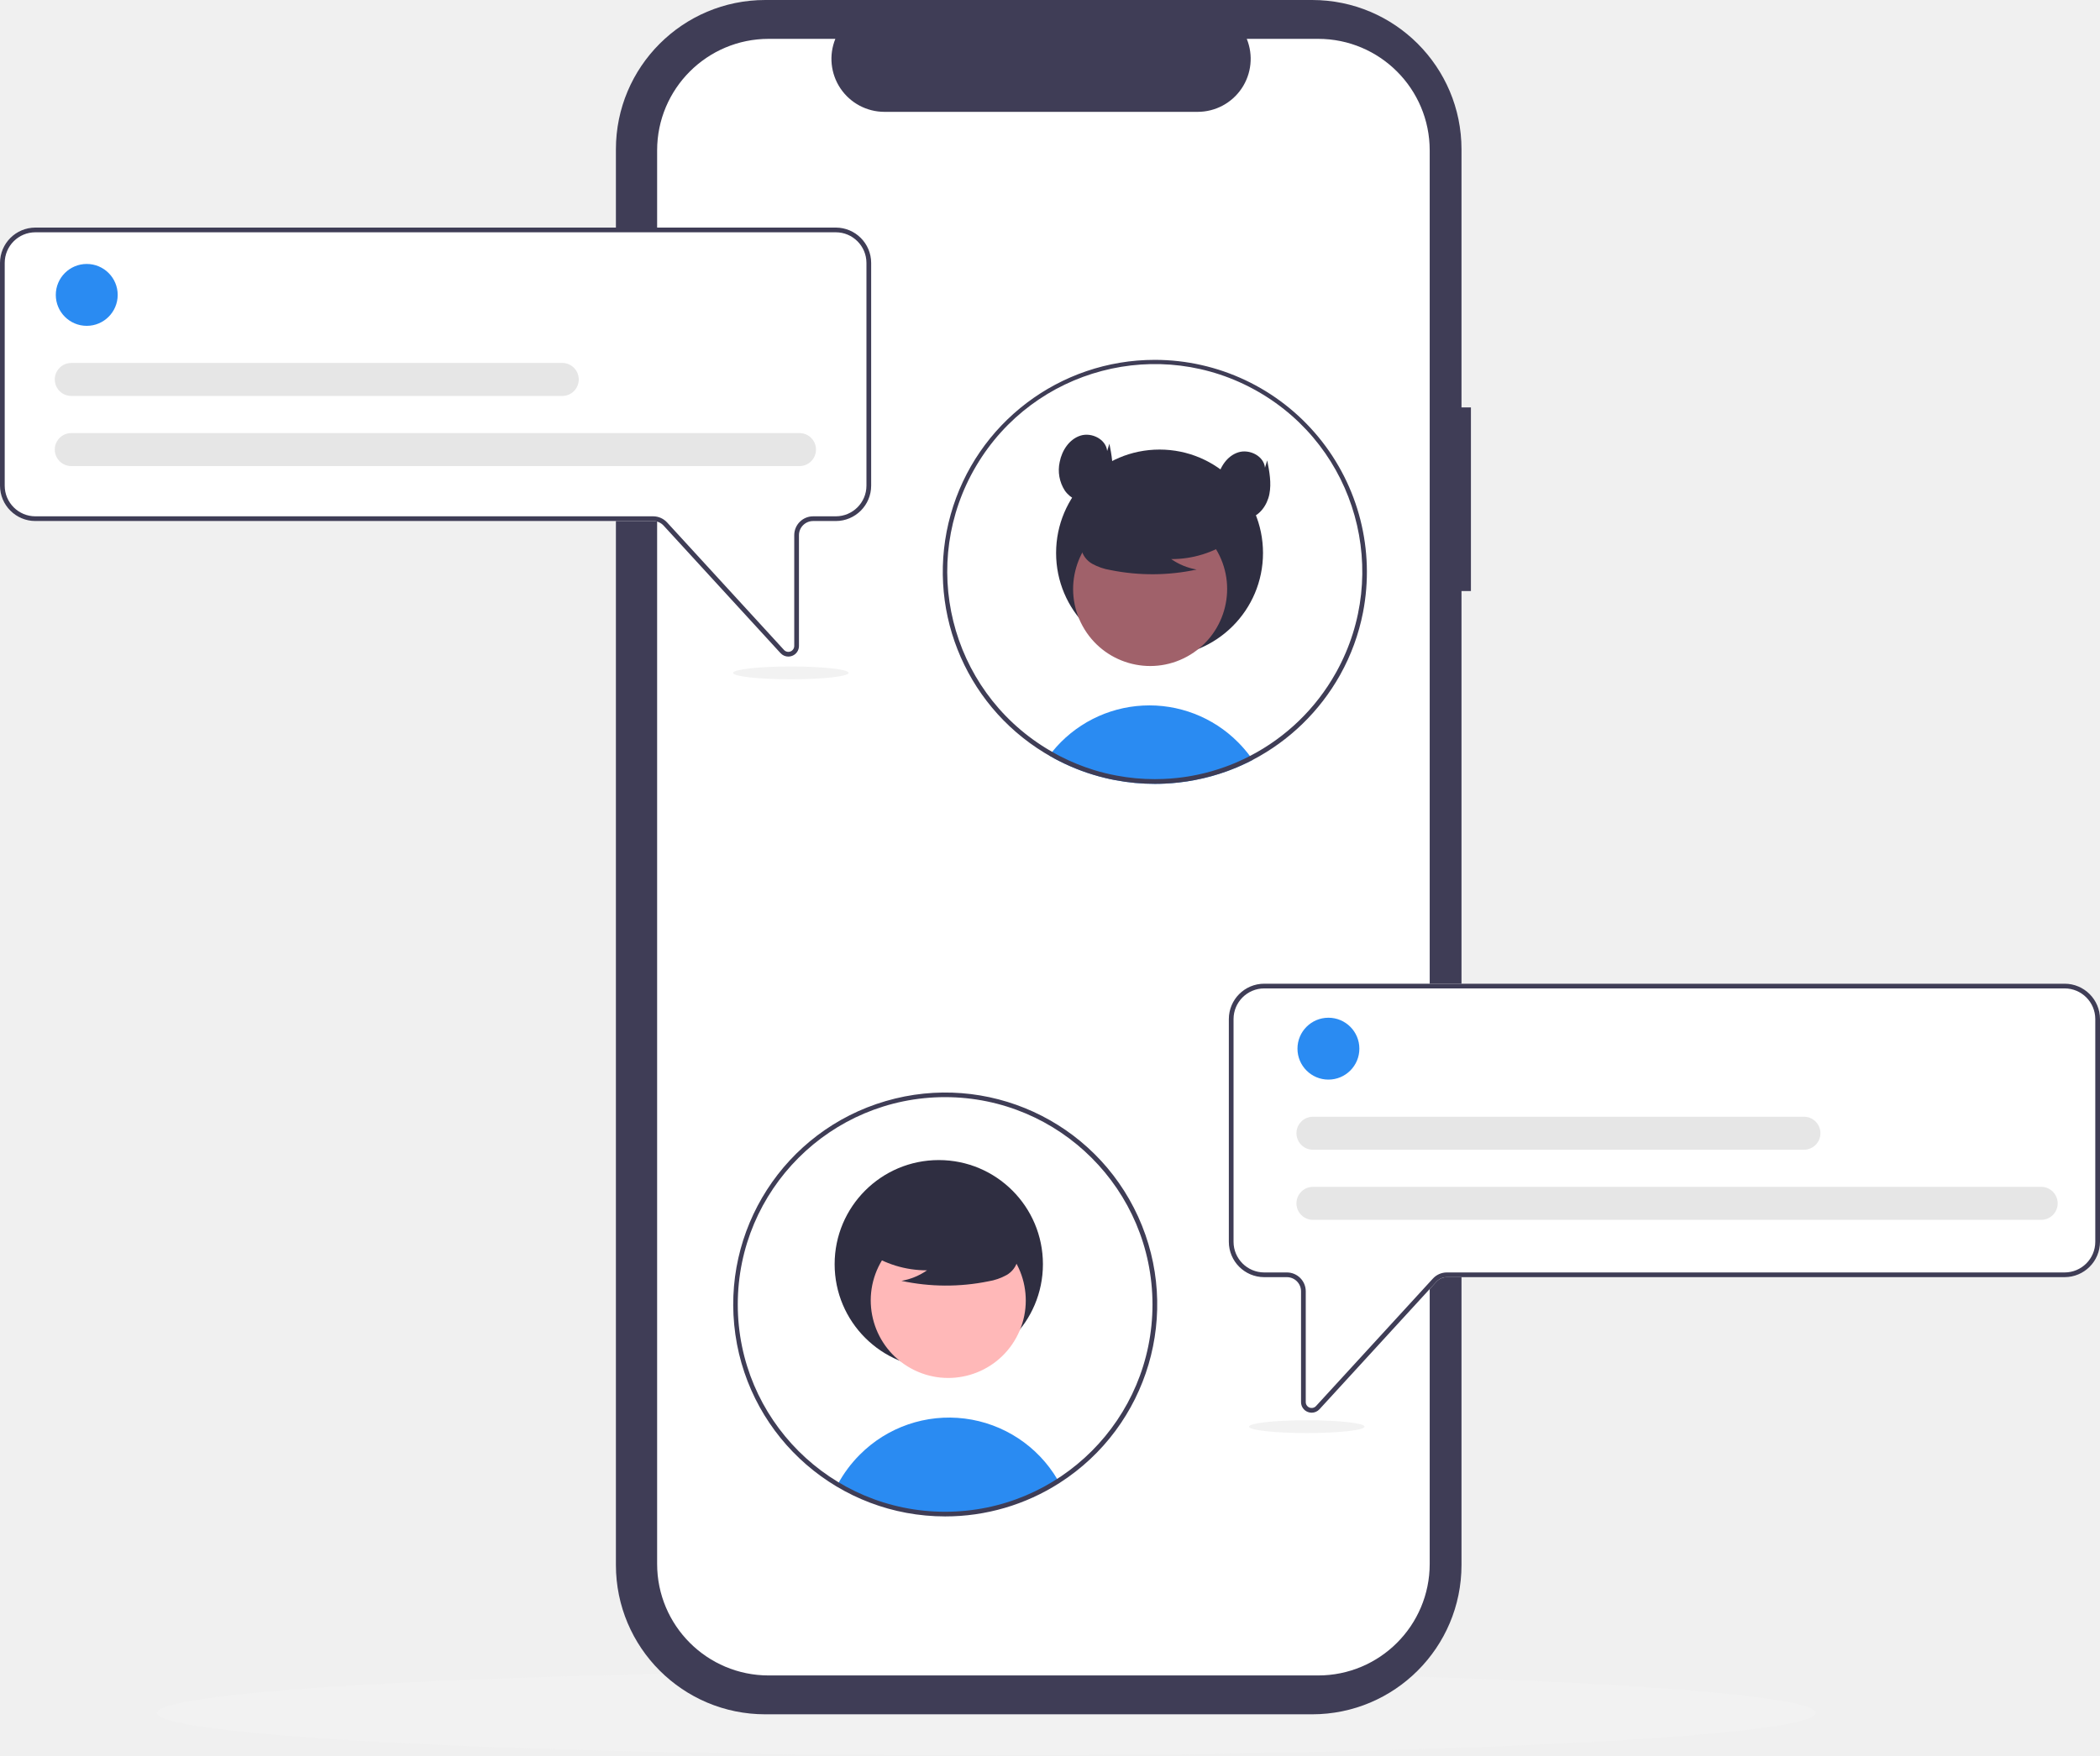
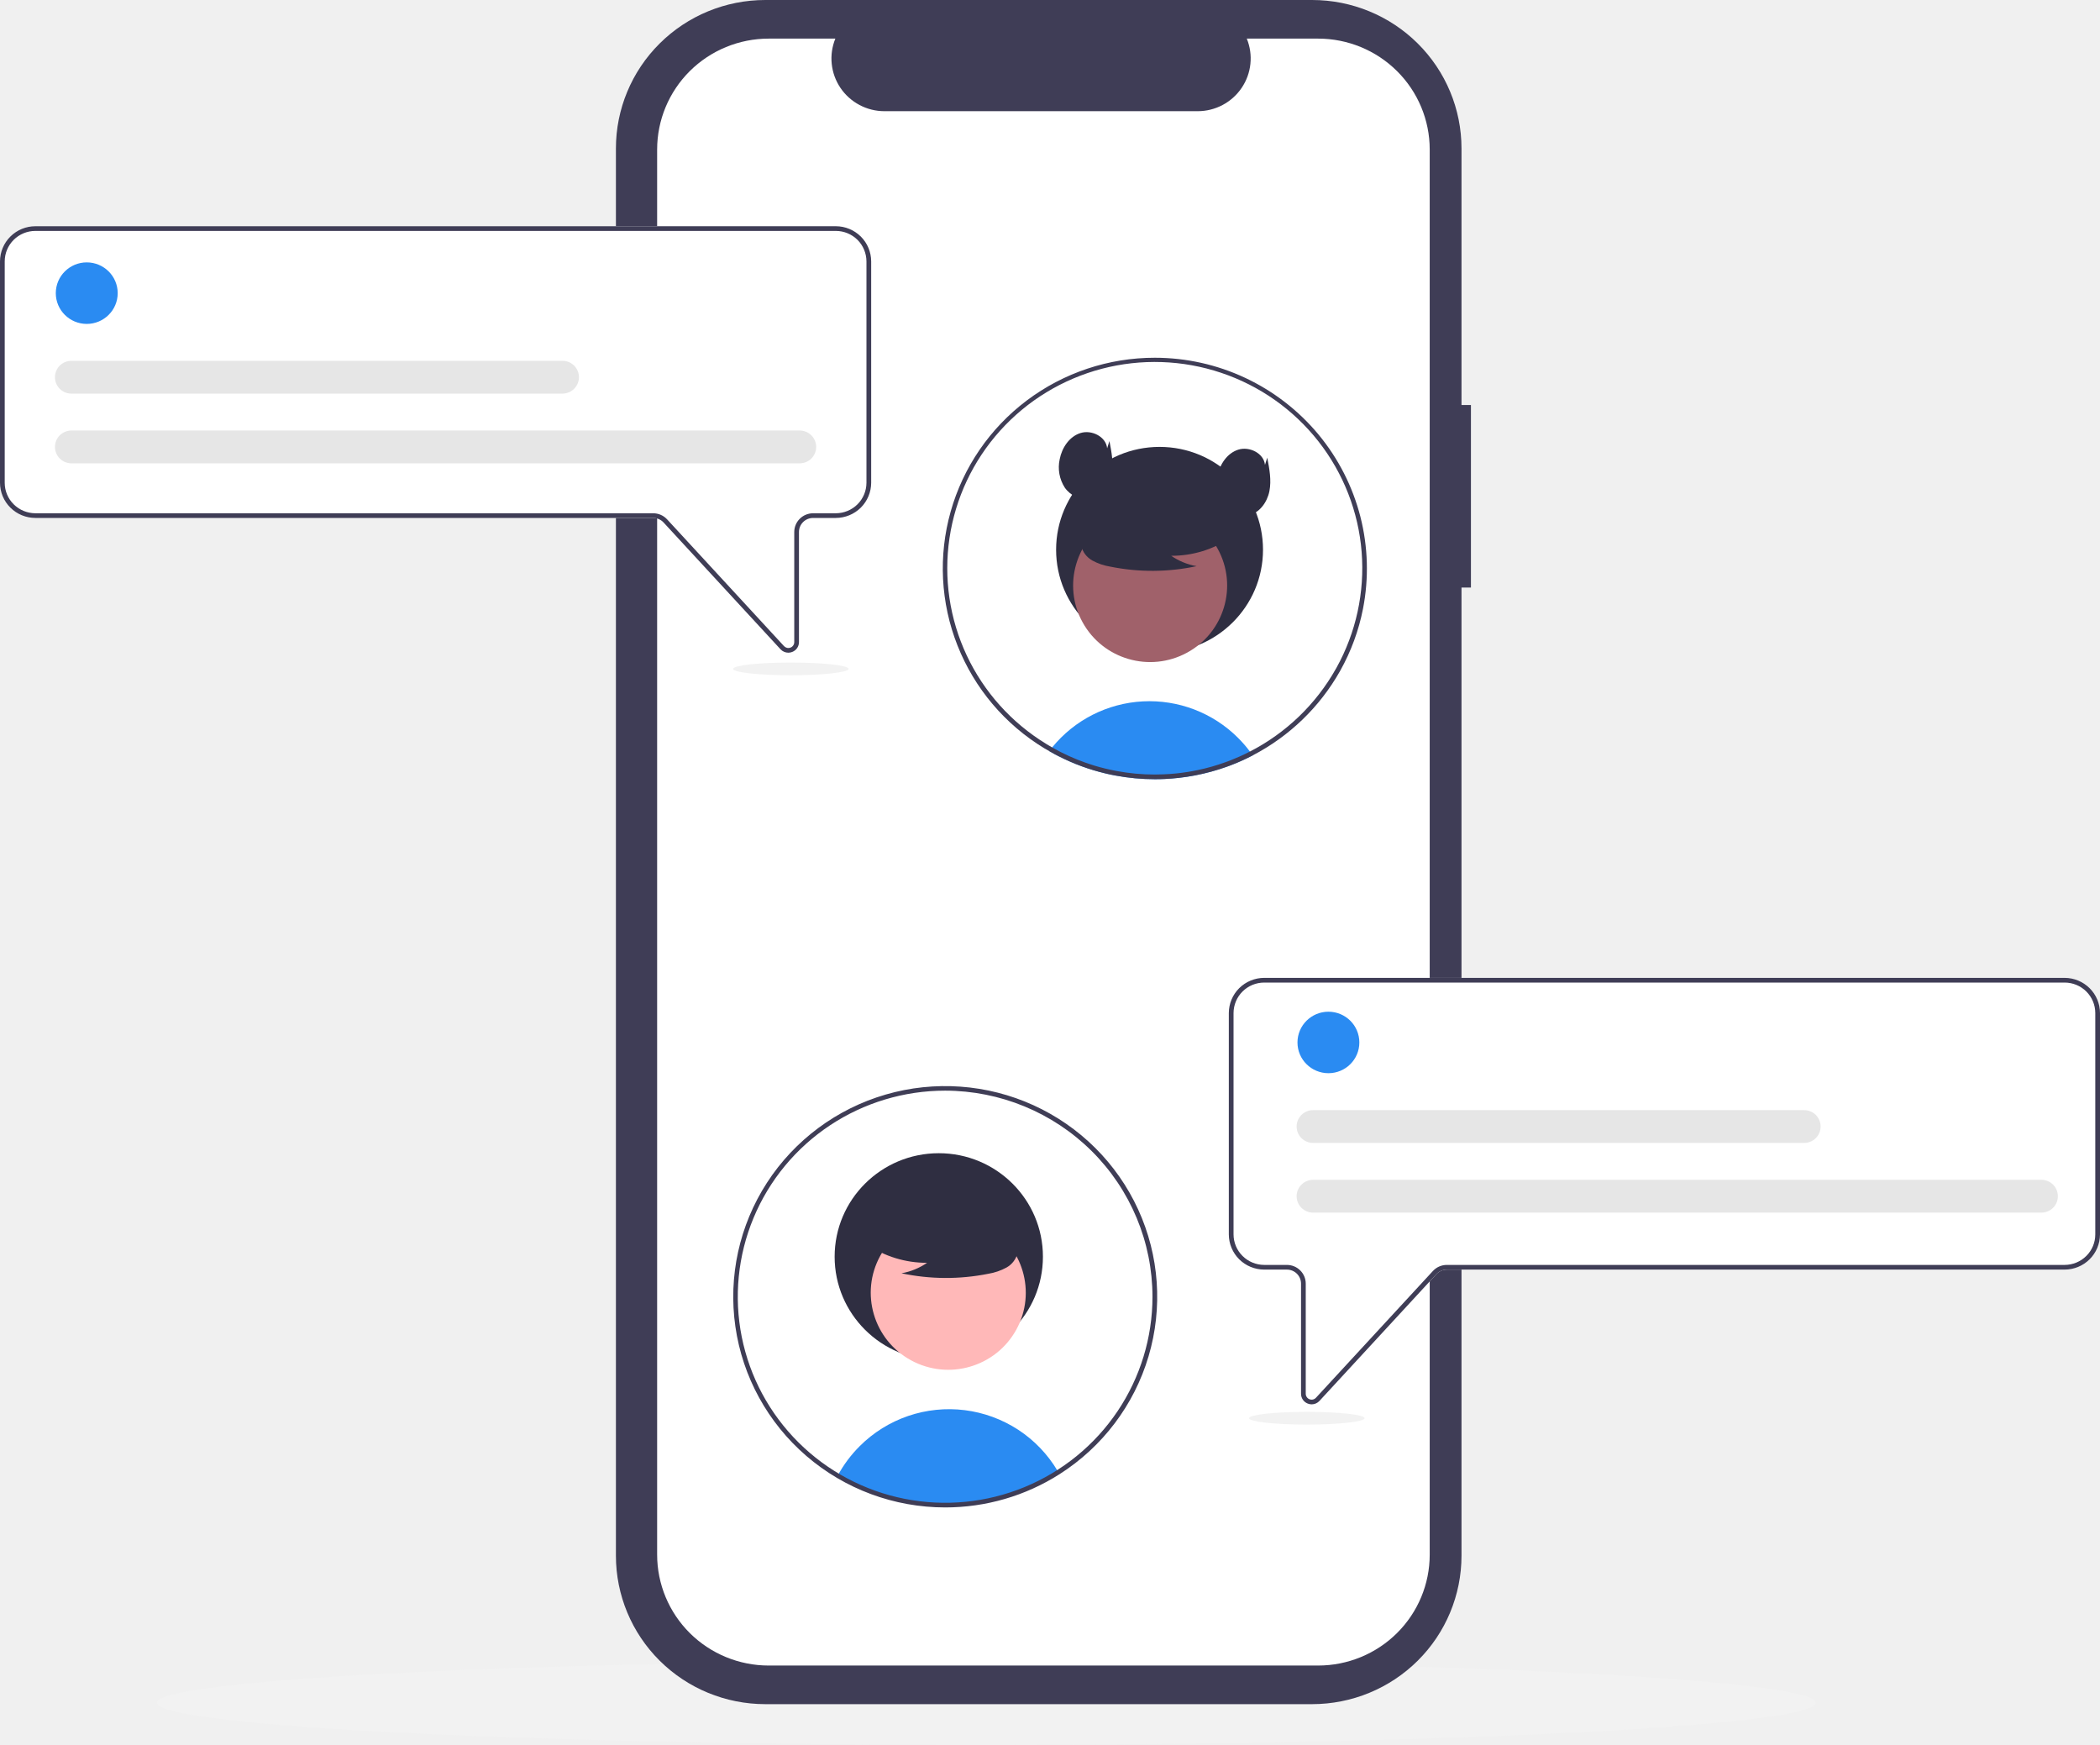
- <svg xmlns="http://www.w3.org/2000/svg" data-name="Layer 1" width="891.295" height="745.194" viewBox="0 0 891.295 745.194">
-   <ellipse cx="418.644" cy="727.194" rx="352" ry="18" fill="#f2f2f2" />
-   <path d="M778.65,250.35h-3.999V140.805a63.402,63.402,0,0,0-63.402-63.402H479.162a63.402,63.402,0,0,0-63.402,63.402v600.974a63.402,63.402,0,0,0,63.402,63.402H711.249a63.402,63.402,0,0,0,63.402-63.402V328.326h3.999Z" transform="translate(-154.3525 -77.40283)" fill="#3f3d56" />
-   <path d="M761.156,141.247v600.09a47.351,47.351,0,0,1-47.35,47.35h-233.2a47.351,47.351,0,0,1-47.35-47.35v-600.09a47.351,47.351,0,0,1,47.35-47.35h28.29a22.507,22.507,0,0,0,20.83,30.99h132.96a22.507,22.507,0,0,0,20.83-30.99h30.29A47.351,47.351,0,0,1,761.156,141.247Z" transform="translate(-154.3525 -77.40283)" fill="#fff" />
-   <path d="M686.03,400.003q-2.325,1.215-4.73,2.3-2.19.99-4.45,1.86c-.55.21-1.11.42-1.67.63a89.528,89.528,0,0,1-13.6,3.75q-3.435.675-6.96,1.06-2.91.33-5.88.47c-1.41.07-2.82.1-4.24.1a89.841,89.841,0,0,1-16.76-1.57c-1.44-.26-2.85-.57-4.26-.91a88.778,88.778,0,0,1-19.67-7.26c-.56-.28-1.12-.58-1.68-.87-.83-.44-1.64-.9-2.45-1.38.39-.54.81-1.07,1.24-1.59a53.034,53.034,0,0,1,78.87-4.1,54.277,54.277,0,0,1,5.06,5.86C685.26,398.893,685.65,399.443,686.03,400.003Z" transform="translate(-154.3525 -77.40283)" fill="#2a8bf2" />
-   <circle cx="492.143" cy="234.764" r="43.91" fill="#2f2e41" />
-   <circle cx="642.499" cy="327.462" r="32.681" transform="translate(-232.6876 270.9066) rotate(-28.66315)" fill="#a0616a" />
-   <path d="M676.839,306.906a44.448,44.448,0,0,1-25.402,7.85,27.238,27.238,0,0,0,10.796,4.442,89.628,89.628,0,0,1-36.61.206,23.694,23.694,0,0,1-7.664-2.632,9.699,9.699,0,0,1-4.731-6.327c-.803-4.589,2.772-8.757,6.488-11.567a47.858,47.858,0,0,1,40.217-8.036c4.492,1.161,8.993,3.123,11.911,6.731s3.782,9.17,1.002,12.885Z" transform="translate(-154.3525 -77.40283)" fill="#2f2e41" />
-   <path d="M644.5,230.173a89.987,89.987,0,0,0-46.84,166.83l.58.34q.72.435,1.44.84c.81.48,1.62.94,2.45,1.38.56.29,1.12.59,1.68.87a88.778,88.778,0,0,0,19.67,7.26c1.41.34,2.82.65,4.26.91a89.841,89.841,0,0,0,16.76,1.57c1.42,0,2.83-.03,4.24-.1q2.97-.135,5.88-.47,3.525-.39,6.96-1.06a89.528,89.528,0,0,0,13.6-3.75c.56-.21,1.12-.42,1.67-.63q2.265-.87,4.45-1.86,2.4-1.08,4.73-2.3a90.792,90.792,0,0,0,37.04-35.97c.04-.08.09-.16.13-.24a89.306,89.306,0,0,0,9.65-26.41,90.051,90.051,0,0,0-88.35-107.21Zm77.06,132.45c-.08.14-.15.28-.23.41a88.172,88.172,0,0,1-36.48,35.32q-2.295,1.2-4.67,2.25c-1.31.59-2.65,1.15-4,1.67-.57.22-1.15.44-1.73.64a85.721,85.721,0,0,1-11.73,3.36,84.695,84.695,0,0,1-8.95,1.41c-1.85.2-3.73.34-5.62.41-1.21.05-2.43.08-3.65.08a86.762,86.762,0,0,1-16.22-1.51,85.625,85.625,0,0,1-9.63-2.36,88.466,88.466,0,0,1-13.99-5.67c-.52-.27-1.04-.54-1.55-.82-.73-.39-1.47-.79-2.19-1.22-.54-.3-1.08-.62-1.61-.94-.31-.18-.62-.37-.93-.56a88.069,88.069,0,1,1,123.18-32.47Z" transform="translate(-154.3525 -77.40283)" fill="#3f3d56" />
-   <path d="M624.26,268.863c-.472-4.968-6.558-8.026-11.318-6.526s-7.884,6.293-8.829,11.193a16.057,16.057,0,0,0,2.165,12.122c2.406,3.462,6.827,5.623,10.95,4.744,4.707-1.003,7.968-5.6,8.901-10.321s.007-9.589-.919-14.312Z" transform="translate(-154.3525 -77.40283)" fill="#2f2e41" />
-   <path d="M691.242,275.96c-.472-4.968-6.559-8.026-11.318-6.526s-7.884,6.293-8.829,11.193a16.057,16.057,0,0,0,2.165,12.122c2.406,3.462,6.827,5.623,10.95,4.744,4.707-1.003,7.968-5.6,8.901-10.321s.007-9.589-.919-14.312Z" transform="translate(-154.3525 -77.40283)" fill="#2f2e41" />
-   <path d="M488.936,356.142a4.475,4.475,0,0,1-3.307-1.464L436.008,300.544a6.02,6.02,0,0,0-4.426-1.947H169.362a15.026,15.026,0,0,1-15.009-15.009V189.025a15.026,15.026,0,0,1,15.009-15.009H509.087A15.026,15.026,0,0,1,524.096,189.025v94.562A15.026,15.026,0,0,1,509.087,298.597h-9.631a6.012,6.012,0,0,0-6.005,6.005v47.033a4.474,4.474,0,0,1-2.87,4.196A4.526,4.526,0,0,1,488.936,356.142Z" transform="translate(-154.3525 -77.40283)" fill="#fff" />
-   <path d="M488.936,356.142a4.475,4.475,0,0,1-3.307-1.464L436.008,300.544a6.02,6.02,0,0,0-4.426-1.947H169.362a15.026,15.026,0,0,1-15.009-15.009V189.025a15.026,15.026,0,0,1,15.009-15.009H509.087A15.026,15.026,0,0,1,524.096,189.025v94.562A15.026,15.026,0,0,1,509.087,298.597h-9.631a6.012,6.012,0,0,0-6.005,6.005v47.033a4.474,4.474,0,0,1-2.87,4.196A4.526,4.526,0,0,1,488.936,356.142ZM169.362,176.016A13.024,13.024,0,0,0,156.353,189.025v94.562a13.024,13.024,0,0,0,13.009,13.009H431.581a8.024,8.024,0,0,1,5.9,2.596l49.622,54.133a2.503,2.503,0,0,0,4.347-1.691v-47.033a8.014,8.014,0,0,1,8.005-8.005H509.087a13.024,13.024,0,0,0,13.009-13.009V189.025A13.024,13.024,0,0,0,509.087,176.016Z" transform="translate(-154.3525 -77.40283)" fill="#3f3d56" />
-   <circle cx="36.816" cy="125.193" r="13.134" fill="#2a8bf2" />
-   <path d="M493.764,275.269H184.684a7.005,7.005,0,1,1,0-14.009H493.764a7.005,7.005,0,0,1,0,14.009Z" transform="translate(-154.3525 -77.40283)" fill="#e6e6e6" />
-   <path d="M393.073,245.5H184.684a7.005,7.005,0,1,1,0-14.009H393.073a7.005,7.005,0,0,1,0,14.009Z" transform="translate(-154.3525 -77.40283)" fill="#e6e6e6" />
-   <path d="M709.419,676.831a4.474,4.474,0,0,1-2.87-4.196v-47.033a6.012,6.012,0,0,0-6.005-6.005H690.913a15.026,15.026,0,0,1-15.009-15.009V510.025A15.026,15.026,0,0,1,690.913,495.016H1030.638a15.026,15.026,0,0,1,15.009,15.009v94.562a15.026,15.026,0,0,1-15.009,15.009H768.419a6.02,6.02,0,0,0-4.426,1.947l-49.622,54.133a4.475,4.475,0,0,1-3.307,1.464A4.526,4.526,0,0,1,709.419,676.831Z" transform="translate(-154.3525 -77.40283)" fill="#fff" />
-   <path d="M709.419,676.831a4.474,4.474,0,0,1-2.87-4.196v-47.033a6.012,6.012,0,0,0-6.005-6.005H690.913a15.026,15.026,0,0,1-15.009-15.009V510.025A15.026,15.026,0,0,1,690.913,495.016H1030.638a15.026,15.026,0,0,1,15.009,15.009v94.562a15.026,15.026,0,0,1-15.009,15.009H768.419a6.02,6.02,0,0,0-4.426,1.947l-49.622,54.133a4.475,4.475,0,0,1-3.307,1.464A4.526,4.526,0,0,1,709.419,676.831ZM690.913,497.016A13.024,13.024,0,0,0,677.904,510.025v94.562A13.024,13.024,0,0,0,690.913,617.597h9.631a8.014,8.014,0,0,1,8.005,8.005v47.033a2.503,2.503,0,0,0,4.347,1.691l49.622-54.133a8.024,8.024,0,0,1,5.9-2.596h262.22a13.024,13.024,0,0,0,13.009-13.009V510.025a13.024,13.024,0,0,0-13.009-13.009Z" transform="translate(-154.3525 -77.40283)" fill="#3f3d56" />
-   <path d="M603.53,706.113a89.069,89.069,0,0,1-93.65,1.49,54.129,54.129,0,0,1,9.4-12.65,53.433,53.433,0,0,1,83.91,10.57C603.3,705.713,603.42,705.913,603.53,706.113Z" transform="translate(-154.3525 -77.40283)" fill="#2a8bf2" />
-   <circle cx="398.443" cy="536.688" r="44.202" fill="#2f2e41" />
-   <circle cx="556.819" cy="629.489" r="32.898" transform="translate(-416.965 738.7288) rotate(-61.33685)" fill="#ffb8b8" />
-   <path d="M522.25,608.796a44.744,44.744,0,0,0,25.571,7.902,27.419,27.419,0,0,1-10.868,4.471,90.223,90.223,0,0,0,36.853.207,23.852,23.852,0,0,0,7.715-2.65,9.764,9.764,0,0,0,4.762-6.369c.809-4.619-2.791-8.816-6.531-11.644a48.176,48.176,0,0,0-40.484-8.09c-4.522,1.169-9.053,3.144-11.99,6.776s-3.807,9.231-1.009,12.971Z" transform="translate(-154.3525 -77.40283)" fill="#2f2e41" />
-   <path d="M555.5,721.173a89.972,89.972,0,1,1,48.571-14.219A89.88,89.88,0,0,1,555.5,721.173Zm0-178a88.008,88.008,0,1,0,88,88A88.1,88.1,0,0,0,555.5,543.173Z" transform="translate(-154.3525 -77.40283)" fill="#3f3d56" />
-   <circle cx="563.816" cy="445.193" r="13.134" fill="#2a8bf2" />
-   <path d="M1020.764,595.269H711.684a7.005,7.005,0,1,1,0-14.009h309.08a7.005,7.005,0,0,1,0,14.009Z" transform="translate(-154.3525 -77.40283)" fill="#e6e6e6" />
-   <path d="M920.073,565.5H711.684a7.005,7.005,0,1,1,0-14.009H920.073a7.005,7.005,0,0,1,0,14.009Z" transform="translate(-154.3525 -77.40283)" fill="#e6e6e6" />
-   <ellipse cx="554.644" cy="605.661" rx="24.504" ry="2.72" fill="#f2f2f2" />
-   <ellipse cx="335.644" cy="285.661" rx="24.504" ry="2.72" fill="#f2f2f2" />
+ <svg width="65" height="54" viewBox="0 0 65 54" fill="none">
+   <g id="UndrawChat" clipPath="url(#clip0_113:636)">
+     <path id="Bottom" d="M30.531 54C44.708 54 56.201 53.416 56.201 52.696C56.201 51.975 44.708 51.391 30.531 51.391C16.353 51.391 4.86 51.975 4.86 52.696C4.86 53.416 16.353 54 30.531 54Z" fill="#F2F2F2" />
+     <g id="PhoneFrame">
+       <path id="Vector" d="M45.529 12.533H45.237V4.594C45.237 3.376 44.75 2.207 43.883 1.346C43.016 0.484 41.839 1.34532e-06 40.613 0H23.688C22.461 -2.30624e-06 21.285 0.484 20.418 1.346C19.551 2.207 19.064 3.376 19.064 4.594V48.144C19.064 49.362 19.551 50.531 20.418 51.392C21.285 52.254 22.461 52.738 23.688 52.738H40.613C41.839 52.738 43.016 52.254 43.883 51.392C44.75 50.531 45.237 49.362 45.237 48.144V18.183H45.529L45.529 12.533Z" fill="#3F3D56" />
+       <path id="Vector_2" d="M44.253 4.627V48.112C44.253 49.022 43.889 49.894 43.241 50.538C42.594 51.181 41.715 51.543 40.8 51.543H23.793C22.877 51.543 21.999 51.181 21.351 50.538C20.704 49.894 20.34 49.022 20.34 48.112V4.627C20.34 3.716 20.704 2.844 21.351 2.2C21.999 1.557 22.877 1.195 23.793 1.195H25.856C25.755 1.443 25.716 1.711 25.744 1.977C25.771 2.243 25.864 2.498 26.014 2.72C26.164 2.942 26.367 3.123 26.604 3.249C26.841 3.375 27.106 3.441 27.375 3.441H37.072C37.34 3.441 37.605 3.375 37.843 3.249C38.08 3.123 38.282 2.942 38.432 2.72C38.583 2.498 38.675 2.243 38.703 1.977C38.731 1.711 38.692 1.443 38.591 1.195H40.8C41.715 1.195 42.594 1.557 43.241 2.2C43.889 2.844 44.253 3.716 44.253 4.627V4.627Z" fill="white" />
+     </g>
+     <g id="TopPerson">
+       <path id="Vector_3" d="M38.774 23.377C38.661 23.436 38.546 23.491 38.429 23.544C38.322 23.591 38.214 23.636 38.105 23.678C38.064 23.694 38.024 23.709 37.983 23.724C37.66 23.84 37.328 23.931 36.991 23.996C36.824 24.029 36.655 24.054 36.483 24.073C36.342 24.089 36.199 24.1 36.054 24.107C35.952 24.112 35.849 24.114 35.745 24.114C35.335 24.114 34.926 24.076 34.523 24C34.418 23.981 34.315 23.959 34.212 23.934C33.715 23.816 33.233 23.639 32.778 23.408C32.737 23.388 32.696 23.366 32.655 23.345C32.595 23.313 32.536 23.28 32.477 23.245C32.505 23.206 32.536 23.168 32.567 23.13C32.908 22.71 33.335 22.366 33.819 22.12C34.303 21.875 34.834 21.733 35.376 21.705C35.919 21.677 36.462 21.763 36.968 21.957C37.475 22.152 37.936 22.45 38.319 22.833C38.452 22.965 38.575 23.107 38.688 23.258C38.718 23.297 38.746 23.336 38.774 23.377Z" fill="#2A8BF2" />
+       <path id="Vector_4" d="M35.891 20.194C37.659 20.194 39.093 18.769 39.093 17.012C39.093 15.255 37.659 13.83 35.891 13.83C34.122 13.83 32.689 15.255 32.689 17.012C32.689 18.769 34.122 20.194 35.891 20.194Z" fill="#2F2E41" />
+       <path id="Vector_5" d="M36.742 20.198C37.898 19.571 38.322 18.132 37.691 16.984C37.059 15.837 35.611 15.415 34.456 16.042C33.301 16.67 32.877 18.109 33.508 19.256C34.139 20.404 35.587 20.826 36.742 20.198Z" fill="#A0616A" />
+       <path id="Vector_6" d="M38.104 16.631C37.559 17.004 36.913 17.202 36.251 17.2C36.487 17.362 36.756 17.472 37.038 17.521C36.159 17.709 35.25 17.714 34.369 17.536C34.173 17.505 33.984 17.441 33.81 17.346C33.723 17.297 33.648 17.232 33.588 17.153C33.529 17.074 33.487 16.983 33.465 16.887C33.406 16.555 33.667 16.253 33.938 16.049C34.353 15.742 34.831 15.53 35.338 15.43C35.846 15.329 36.369 15.342 36.871 15.467C37.198 15.551 37.527 15.693 37.739 15.954C37.952 16.216 38.015 16.619 37.812 16.888L38.104 16.631Z" fill="#2F2E41" />
+       <path id="Vector_7" d="M35.745 11.071C34.314 11.07 32.922 11.535 31.781 12.394C30.64 13.253 29.813 14.459 29.426 15.829C29.039 17.198 29.113 18.656 29.638 19.979C30.162 21.303 31.107 22.42 32.329 23.16L32.372 23.184C32.407 23.205 32.442 23.226 32.477 23.245C32.536 23.28 32.595 23.313 32.655 23.345C32.696 23.366 32.737 23.388 32.778 23.408C33.233 23.639 33.715 23.816 34.212 23.934C34.315 23.959 34.418 23.982 34.523 24C34.926 24.076 35.335 24.114 35.745 24.114C35.849 24.114 35.952 24.112 36.054 24.107C36.199 24.1 36.342 24.089 36.483 24.073C36.655 24.054 36.824 24.028 36.991 23.996C37.328 23.931 37.66 23.841 37.983 23.724C38.023 23.709 38.064 23.694 38.105 23.679C38.215 23.637 38.323 23.592 38.429 23.544C38.546 23.492 38.661 23.436 38.774 23.377C39.909 22.786 40.848 21.881 41.475 20.771C41.478 20.765 41.482 20.759 41.485 20.753C41.819 20.156 42.057 19.51 42.188 18.84C42.373 17.895 42.345 16.922 42.107 15.989C41.868 15.057 41.425 14.188 40.81 13.446C40.194 12.704 39.42 12.106 38.545 11.695C37.669 11.284 36.713 11.071 35.745 11.071H35.745ZM41.365 20.669C41.359 20.679 41.354 20.689 41.348 20.698C40.733 21.792 39.808 22.682 38.688 23.258C38.576 23.316 38.463 23.37 38.347 23.421C38.252 23.463 38.154 23.504 38.056 23.542C38.014 23.558 37.972 23.574 37.929 23.588C37.651 23.689 37.365 23.771 37.074 23.831C36.858 23.877 36.641 23.911 36.421 23.934C36.286 23.948 36.149 23.958 36.011 23.963C35.923 23.967 35.834 23.969 35.745 23.969C35.348 23.97 34.952 23.933 34.562 23.86C34.325 23.816 34.091 23.759 33.86 23.689C33.509 23.581 33.167 23.444 32.84 23.278C32.802 23.258 32.764 23.239 32.727 23.218C32.673 23.19 32.62 23.161 32.567 23.13C32.528 23.108 32.488 23.085 32.45 23.062C32.427 23.049 32.404 23.035 32.382 23.021C31.31 22.367 30.455 21.415 29.923 20.283C29.391 19.151 29.205 17.888 29.389 16.652C29.573 15.415 30.117 14.26 30.956 13.328C31.794 12.397 32.89 11.731 34.106 11.412C35.322 11.094 36.605 11.137 37.797 11.537C38.989 11.936 40.036 12.675 40.809 13.66C41.582 14.646 42.047 15.836 42.146 17.081C42.245 18.327 41.973 19.575 41.365 20.669H41.365Z" fill="#3F3D56" />
+       <path id="Vector_8" d="M34.269 13.874C34.235 13.514 33.791 13.292 33.444 13.401C33.097 13.51 32.869 13.857 32.8 14.212C32.767 14.362 32.764 14.516 32.791 14.667C32.818 14.818 32.875 14.962 32.958 15.091C33.133 15.341 33.456 15.498 33.757 15.434C34.1 15.362 34.338 15.029 34.406 14.687C34.474 14.344 34.406 13.992 34.339 13.649L34.269 13.874Z" fill="#2F2E41" />
+       <path id="Vector_9" d="M39.154 14.388C39.12 14.028 38.676 13.807 38.329 13.915C37.982 14.024 37.754 14.371 37.685 14.727C37.652 14.876 37.649 15.031 37.676 15.181C37.703 15.332 37.76 15.476 37.843 15.605C38.018 15.856 38.341 16.012 38.641 15.949C38.985 15.876 39.222 15.543 39.291 15.201C39.358 14.859 39.291 14.506 39.224 14.164L39.154 14.388Z" fill="#2F2E41" />
+     </g>
+     <g id="TopChat">
+       <path id="Vector_10" d="M24.478 20.897C25.465 20.897 26.265 20.809 26.265 20.7C26.265 20.591 25.465 20.503 24.478 20.503C23.491 20.503 22.691 20.591 22.691 20.7C22.691 20.809 23.491 20.897 24.478 20.897Z" fill="#F2F2F2" />
+       <path id="Vector_11" d="M24.4 20.199C24.355 20.199 24.31 20.189 24.269 20.171C24.227 20.153 24.19 20.126 24.159 20.093L20.54 16.17C20.499 16.125 20.45 16.09 20.394 16.066C20.338 16.041 20.278 16.029 20.218 16.029H1.095C0.804 16.028 0.526 15.914 0.321 15.71C0.116 15.506 0 15.229 0 14.941V8.089C0 7.8 0.116 7.524 0.321 7.32C0.526 7.116 0.804 7.001 1.095 7.001H25.87C26.16 7.001 26.438 7.116 26.644 7.32C26.849 7.524 26.964 7.8 26.965 8.089V14.941C26.964 15.229 26.849 15.506 26.644 15.71C26.438 15.914 26.16 16.028 25.87 16.029H25.168C25.051 16.029 24.94 16.075 24.858 16.156C24.776 16.238 24.73 16.348 24.73 16.464V19.872C24.73 19.938 24.71 20.002 24.673 20.056C24.635 20.111 24.582 20.152 24.52 20.176C24.482 20.191 24.441 20.199 24.4 20.199V20.199Z" fill="white" />
+       <path id="Vector_12" d="M24.4 20.199C24.355 20.199 24.31 20.189 24.269 20.171C24.227 20.153 24.19 20.126 24.159 20.093L20.54 16.17C20.499 16.125 20.45 16.09 20.394 16.066C20.338 16.041 20.278 16.029 20.218 16.029H1.095C0.804 16.028 0.526 15.914 0.321 15.71C0.116 15.506 0 15.229 0 14.941V8.089C0 7.8 0.116 7.524 0.321 7.32C0.526 7.116 0.804 7.001 1.095 7.001H25.87C26.16 7.001 26.438 7.116 26.644 7.32C26.849 7.524 26.964 7.8 26.965 8.089V14.941C26.964 15.229 26.849 15.506 26.644 15.71C26.438 15.914 26.16 16.028 25.87 16.029H25.168C25.051 16.029 24.94 16.075 24.858 16.156C24.776 16.238 24.73 16.348 24.73 16.464V19.872C24.73 19.938 24.71 20.002 24.673 20.056C24.635 20.111 24.582 20.152 24.52 20.176C24.482 20.191 24.441 20.199 24.4 20.199V20.199ZM1.095 7.146C0.843 7.146 0.602 7.246 0.424 7.422C0.246 7.599 0.146 7.839 0.146 8.089V14.941C0.146 15.191 0.246 15.431 0.424 15.607C0.602 15.784 0.843 15.883 1.095 15.884H20.218C20.299 15.884 20.379 15.901 20.453 15.933C20.527 15.965 20.593 16.013 20.648 16.072L24.267 19.995C24.292 20.021 24.324 20.04 24.36 20.049C24.396 20.057 24.433 20.054 24.467 20.041C24.502 20.028 24.531 20.005 24.552 19.974C24.573 19.944 24.584 19.909 24.584 19.872V16.464C24.584 16.31 24.645 16.163 24.755 16.054C24.864 15.945 25.013 15.884 25.168 15.884H25.87C26.122 15.883 26.363 15.784 26.541 15.607C26.718 15.431 26.818 15.191 26.819 14.941V8.089C26.818 7.839 26.718 7.599 26.541 7.422C26.363 7.246 26.122 7.146 25.87 7.146H1.095Z" fill="#3F3D56" />
+       <path id="Vector_13" d="M2.685 10.024C3.214 10.024 3.643 9.598 3.643 9.072C3.643 8.546 3.214 8.12 2.685 8.12C2.156 8.12 1.727 8.546 1.727 9.072C1.727 9.598 2.156 10.024 2.685 10.024Z" fill="#2A8BF2" />
+       <path id="Vector_14" d="M24.753 14.338H2.212C2.145 14.338 2.078 14.325 2.016 14.3C1.954 14.274 1.898 14.237 1.85 14.19C1.803 14.143 1.765 14.087 1.74 14.025C1.714 13.964 1.701 13.898 1.701 13.831C1.701 13.764 1.714 13.698 1.74 13.636C1.765 13.575 1.803 13.519 1.85 13.472C1.898 13.425 1.954 13.387 2.016 13.362C2.078 13.336 2.145 13.323 2.212 13.323H24.753C24.888 13.323 25.018 13.377 25.113 13.472C25.209 13.567 25.263 13.696 25.263 13.831C25.263 13.965 25.209 14.094 25.113 14.19C25.018 14.285 24.888 14.338 24.753 14.338V14.338Z" fill="#E6E6E6" />
+       <path id="Vector_15" d="M17.409 12.181H2.212C2.145 12.181 2.078 12.168 2.016 12.143C1.954 12.117 1.898 12.08 1.85 12.033C1.803 11.985 1.765 11.929 1.74 11.868C1.714 11.806 1.701 11.74 1.701 11.673C1.701 11.607 1.714 11.541 1.74 11.479C1.765 11.417 1.803 11.361 1.85 11.314C1.898 11.267 1.954 11.23 2.016 11.204C2.078 11.179 2.145 11.166 2.212 11.166H17.409C17.545 11.166 17.675 11.219 17.77 11.314C17.866 11.41 17.92 11.539 17.92 11.673C17.92 11.808 17.866 11.937 17.77 12.032C17.675 12.127 17.545 12.181 17.409 12.181Z" fill="#E6E6E6" />
+     </g>
+     <g id="BottomPerson">
+       <path id="Vector_16" d="M32.757 45.559C31.741 46.206 30.564 46.558 29.358 46.577C28.152 46.596 26.964 46.281 25.928 45.667C26.11 45.33 26.341 45.021 26.613 44.751C27.033 44.331 27.545 44.013 28.108 43.82C28.671 43.628 29.271 43.566 29.862 43.64C30.453 43.714 31.019 43.922 31.517 44.247C32.014 44.572 32.43 45.007 32.733 45.516C32.741 45.53 32.749 45.545 32.757 45.559Z" fill="#2A8BF2" />
+       <path id="Vector_17" d="M29.058 42.094C30.838 42.094 32.281 40.66 32.281 38.891C32.281 37.122 30.838 35.688 29.058 35.688C27.277 35.688 25.834 37.122 25.834 38.891C25.834 40.66 27.277 42.094 29.058 42.094Z" fill="#2F2E41" />
+       <path id="Vector_18" d="M31.456 41.15C32.092 39.995 31.664 38.546 30.502 37.915C29.339 37.283 27.881 37.708 27.246 38.863C26.61 40.018 27.038 41.467 28.2 42.098C29.363 42.73 30.82 42.305 31.456 41.15Z" fill="#FFB8B8" />
+       <path id="Vector_19" d="M26.83 38.507C27.378 38.883 28.029 39.082 28.695 39.08C28.457 39.243 28.187 39.354 27.902 39.404C28.787 39.592 29.702 39.597 30.59 39.419C30.787 39.387 30.977 39.322 31.152 39.227C31.24 39.178 31.316 39.112 31.375 39.033C31.435 38.953 31.478 38.862 31.5 38.765C31.559 38.431 31.296 38.126 31.023 37.921C30.606 37.612 30.124 37.4 29.613 37.298C29.103 37.197 28.576 37.209 28.071 37.335C27.741 37.42 27.411 37.563 27.197 37.826C26.982 38.089 26.919 38.495 27.123 38.766L26.83 38.507Z" fill="#2F2E41" />
+       <path id="Vector_20" d="M29.255 46.65C27.676 46.65 26.15 46.084 24.958 45.056C23.765 44.028 22.985 42.608 22.762 41.055C22.538 39.502 22.885 37.921 23.739 36.602C24.594 35.283 25.898 34.314 27.413 33.873C28.928 33.433 30.553 33.55 31.988 34.203C33.423 34.856 34.574 36.001 35.228 37.428C35.883 38.856 35.997 40.47 35.55 41.975C35.104 43.48 34.126 44.774 32.797 45.62C31.74 46.294 30.51 46.651 29.255 46.65V46.65ZM29.255 33.752C27.985 33.752 26.744 34.126 25.689 34.826C24.633 35.527 23.81 36.523 23.325 37.688C22.839 38.854 22.712 40.136 22.959 41.373C23.207 42.61 23.818 43.747 24.716 44.639C25.613 45.531 26.757 46.138 28.002 46.384C29.247 46.63 30.538 46.504 31.711 46.021C32.883 45.538 33.886 44.721 34.591 43.672C35.296 42.623 35.672 41.39 35.672 40.129C35.67 38.438 34.994 36.817 33.791 35.622C32.587 34.426 30.956 33.754 29.255 33.752V33.752Z" fill="#3F3D56" />
+     </g>
+     <g id="BottomChat">
+       <path id="Vector_21" d="M40.48 43.437C40.418 43.413 40.365 43.372 40.327 43.317C40.29 43.263 40.27 43.199 40.27 43.133V39.725C40.27 39.609 40.224 39.499 40.142 39.417C40.06 39.336 39.949 39.29 39.833 39.29H39.13C38.84 39.289 38.562 39.175 38.356 38.971C38.151 38.767 38.036 38.49 38.035 38.202V31.35C38.036 31.061 38.151 30.785 38.356 30.581C38.562 30.377 38.84 30.262 39.13 30.262H63.906C64.196 30.262 64.474 30.377 64.679 30.581C64.884 30.785 65 31.061 65 31.35V38.202C65 38.49 64.884 38.767 64.679 38.971C64.474 39.175 64.196 39.289 63.906 39.29H44.782C44.722 39.29 44.662 39.302 44.606 39.327C44.551 39.351 44.501 39.386 44.46 39.431L40.841 43.353C40.81 43.387 40.773 43.413 40.731 43.432C40.69 43.45 40.645 43.46 40.6 43.46C40.559 43.46 40.518 43.452 40.48 43.437V43.437Z" fill="white" />
+       <path id="Vector_22" d="M40.48 43.437C40.418 43.413 40.365 43.372 40.327 43.317C40.29 43.263 40.27 43.199 40.27 43.133V39.725C40.27 39.609 40.224 39.499 40.142 39.417C40.06 39.336 39.949 39.29 39.833 39.29H39.13C38.84 39.289 38.562 39.175 38.356 38.971C38.151 38.767 38.036 38.49 38.035 38.202V31.35C38.036 31.061 38.151 30.785 38.356 30.581C38.562 30.377 38.84 30.262 39.13 30.262H63.906C64.196 30.262 64.474 30.377 64.679 30.581C64.884 30.785 65 31.061 65 31.35V38.202C65 38.49 64.884 38.767 64.679 38.971C64.474 39.175 64.196 39.289 63.906 39.29H44.782C44.722 39.29 44.662 39.302 44.606 39.327C44.551 39.351 44.501 39.386 44.46 39.431L40.841 43.353C40.81 43.387 40.773 43.413 40.731 43.432C40.69 43.45 40.645 43.46 40.6 43.46C40.559 43.46 40.518 43.452 40.48 43.437V43.437ZM39.13 30.407C38.879 30.407 38.637 30.507 38.46 30.683C38.282 30.86 38.182 31.1 38.181 31.35V38.202C38.182 38.452 38.282 38.692 38.46 38.868C38.637 39.045 38.879 39.144 39.13 39.145H39.833C39.987 39.145 40.136 39.206 40.245 39.315C40.355 39.424 40.416 39.571 40.416 39.725V43.133C40.416 43.169 40.427 43.205 40.448 43.235C40.469 43.266 40.498 43.289 40.533 43.302C40.567 43.315 40.604 43.318 40.64 43.31C40.676 43.301 40.708 43.282 40.733 43.255L44.352 39.333C44.407 39.274 44.473 39.226 44.547 39.194C44.621 39.162 44.702 39.145 44.782 39.145H63.906C64.157 39.144 64.398 39.045 64.576 38.868C64.754 38.692 64.854 38.452 64.854 38.202V31.35C64.854 31.1 64.754 30.86 64.576 30.683C64.398 30.507 64.157 30.407 63.906 30.407H39.13Z" fill="#3F3D56" />
+       <path id="Vector_23" d="M41.118 33.212C41.647 33.212 42.075 32.786 42.075 32.261C42.075 31.735 41.647 31.309 41.118 31.309C40.589 31.309 40.16 31.735 40.16 32.261C40.16 32.786 40.589 33.212 41.118 33.212Z" fill="#2A8BF2" />
+       <path id="Vector_24" d="M63.185 37.527H40.645C40.578 37.527 40.511 37.514 40.449 37.488C40.387 37.463 40.331 37.425 40.283 37.378C40.236 37.331 40.198 37.275 40.172 37.214C40.147 37.152 40.133 37.086 40.133 37.019C40.133 36.952 40.147 36.886 40.172 36.825C40.198 36.763 40.236 36.707 40.283 36.66C40.331 36.613 40.387 36.575 40.449 36.55C40.511 36.525 40.578 36.511 40.645 36.511H63.185C63.321 36.511 63.451 36.565 63.547 36.66C63.642 36.755 63.696 36.884 63.696 37.019C63.696 37.154 63.642 37.283 63.547 37.378C63.451 37.473 63.321 37.527 63.185 37.527Z" fill="#E6E6E6" />
+       <path id="Vector_25" d="M55.842 35.37H40.645C40.578 35.37 40.511 35.357 40.449 35.331C40.387 35.306 40.331 35.268 40.283 35.221C40.236 35.174 40.198 35.118 40.172 35.056C40.147 34.995 40.133 34.929 40.133 34.862C40.133 34.795 40.147 34.729 40.172 34.668C40.198 34.606 40.236 34.55 40.283 34.503C40.331 34.456 40.387 34.418 40.449 34.393C40.511 34.367 40.578 34.354 40.645 34.355H55.842C55.977 34.355 56.107 34.408 56.203 34.503C56.299 34.599 56.352 34.728 56.352 34.862C56.352 34.997 56.299 35.126 56.203 35.221C56.107 35.316 55.977 35.37 55.842 35.37V35.37Z" fill="#E6E6E6" />
+       <path id="Vector_26" d="M40.449 44.086C41.436 44.086 42.236 43.998 42.236 43.889C42.236 43.78 41.436 43.692 40.449 43.692C39.462 43.692 38.662 43.78 38.662 43.889C38.662 43.998 39.462 44.086 40.449 44.086Z" fill="#F2F2F2" />
+     </g>
+   </g>
+   <defs>
+     <clipPath id="clip0_113:636">
+       <rect width="65" height="54" fill="white" />
+     </clipPath>
+   </defs>
</svg>
